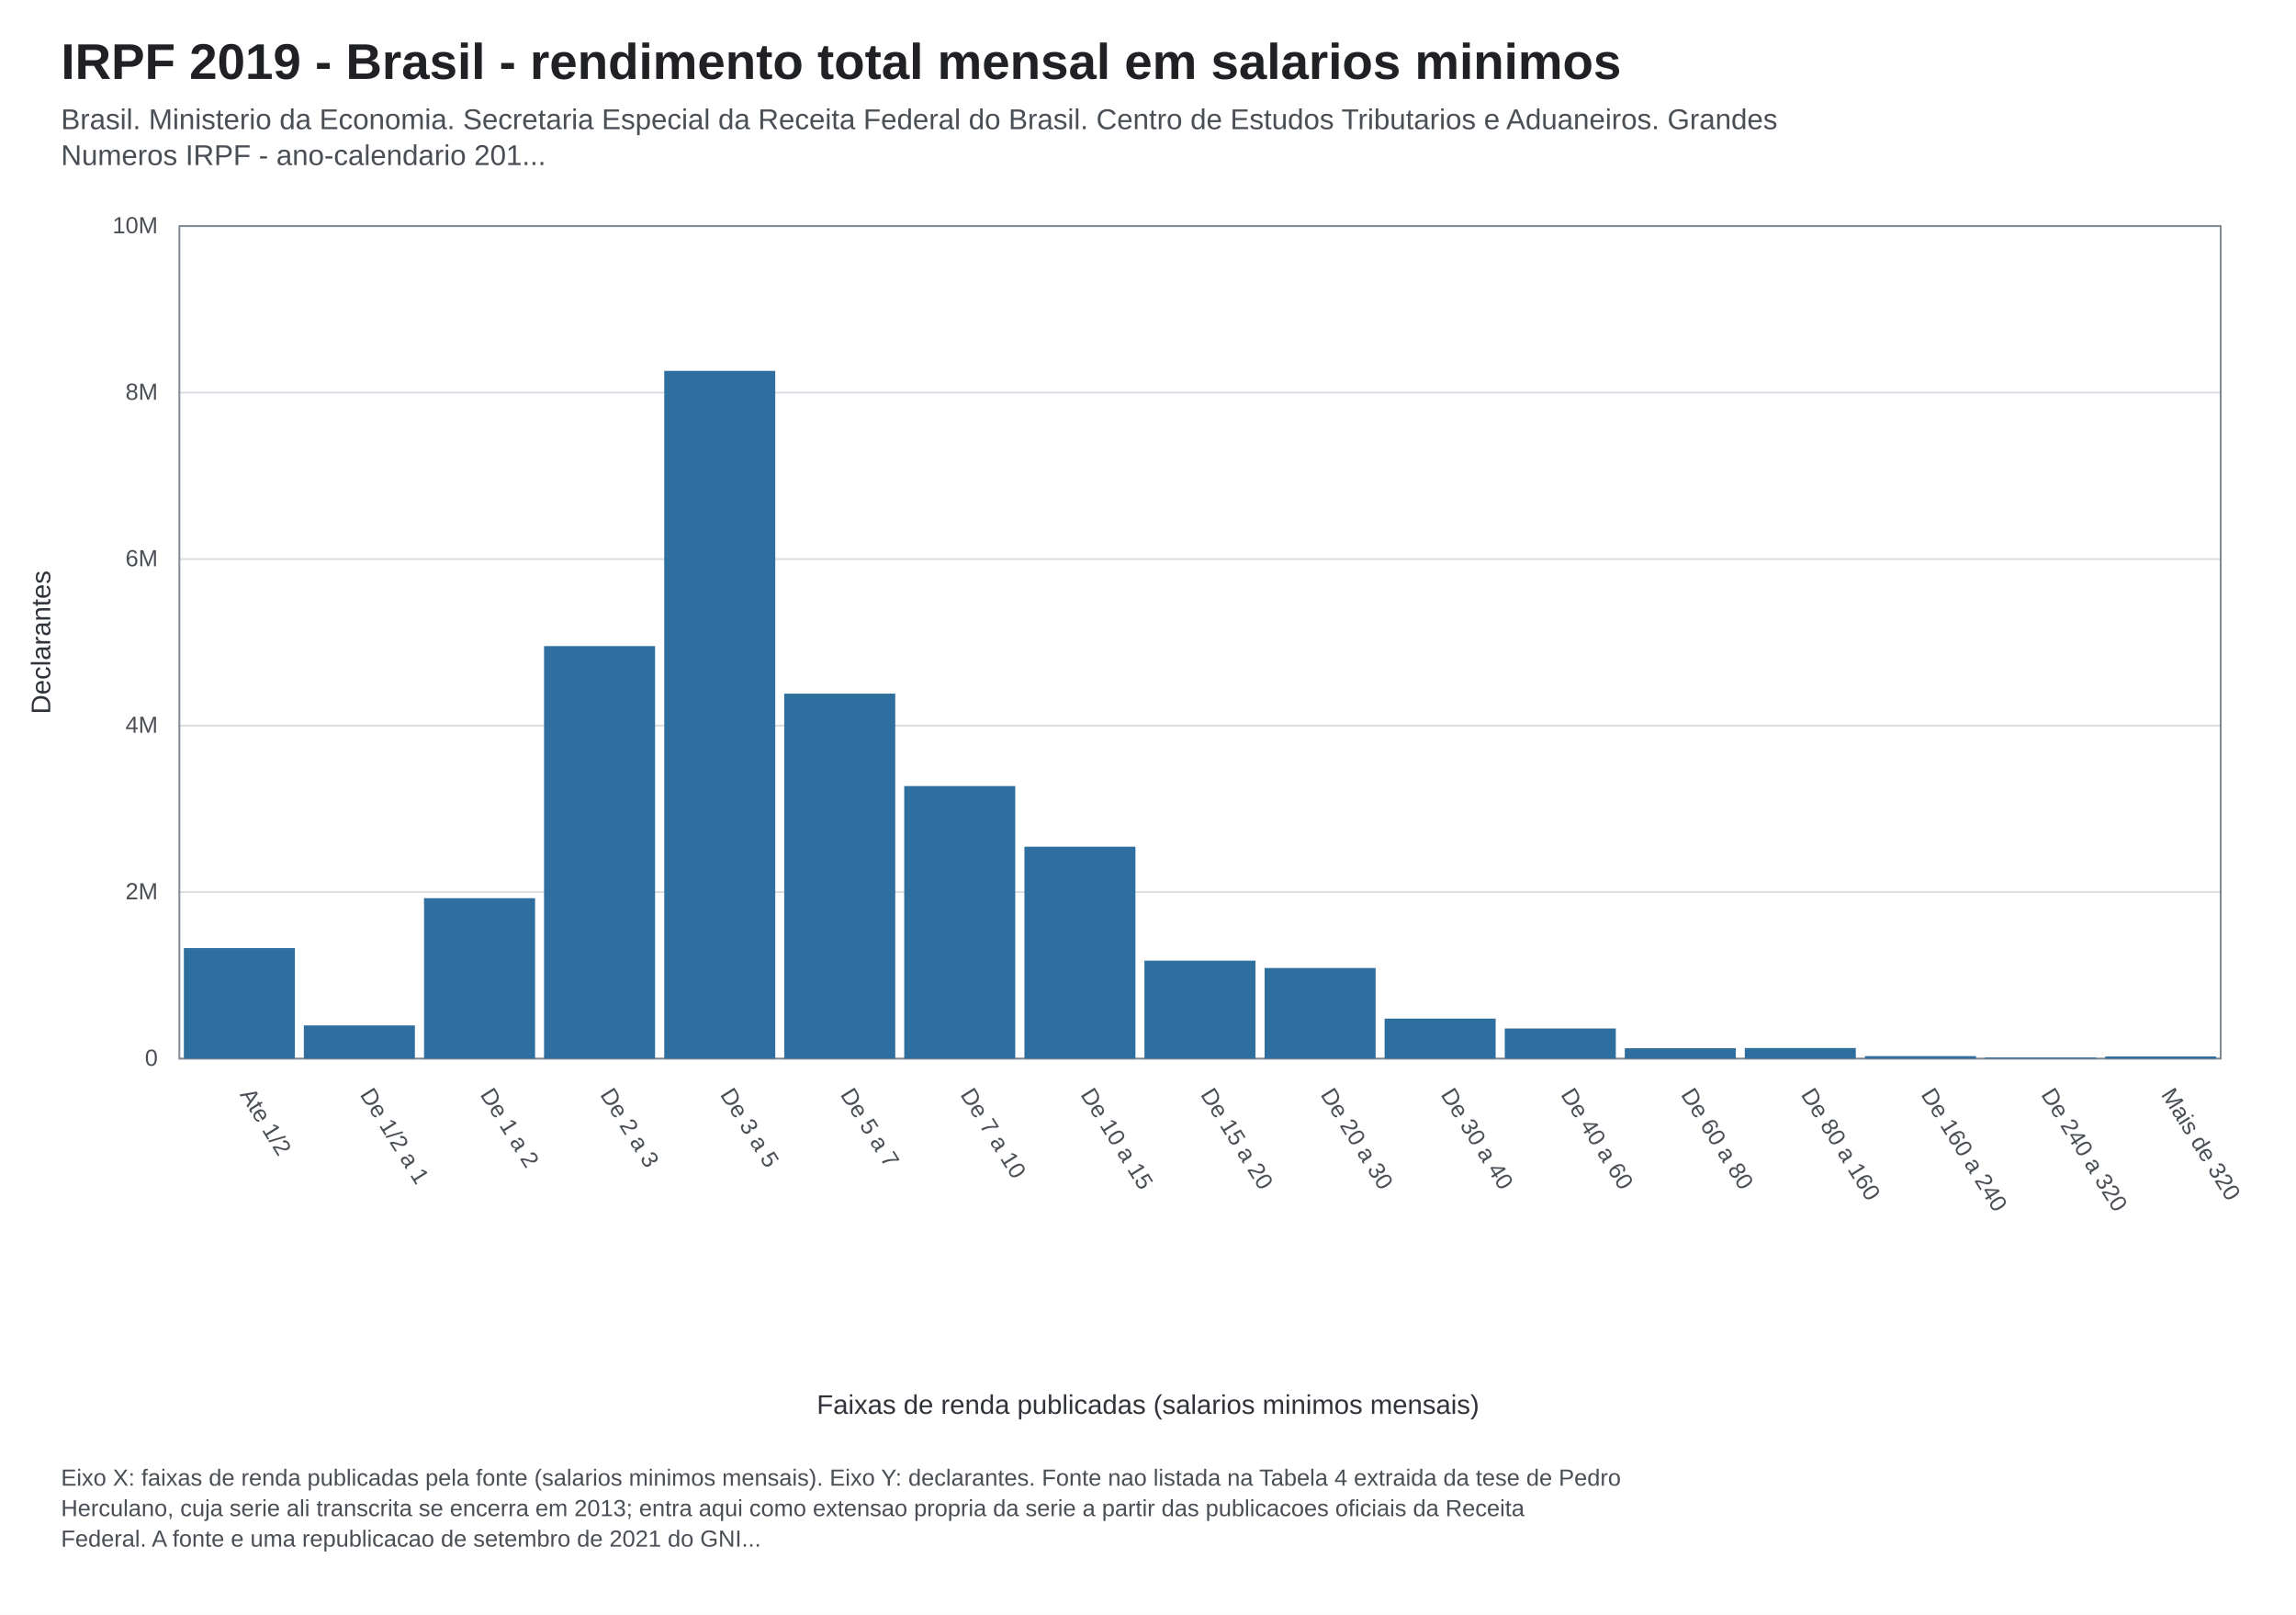
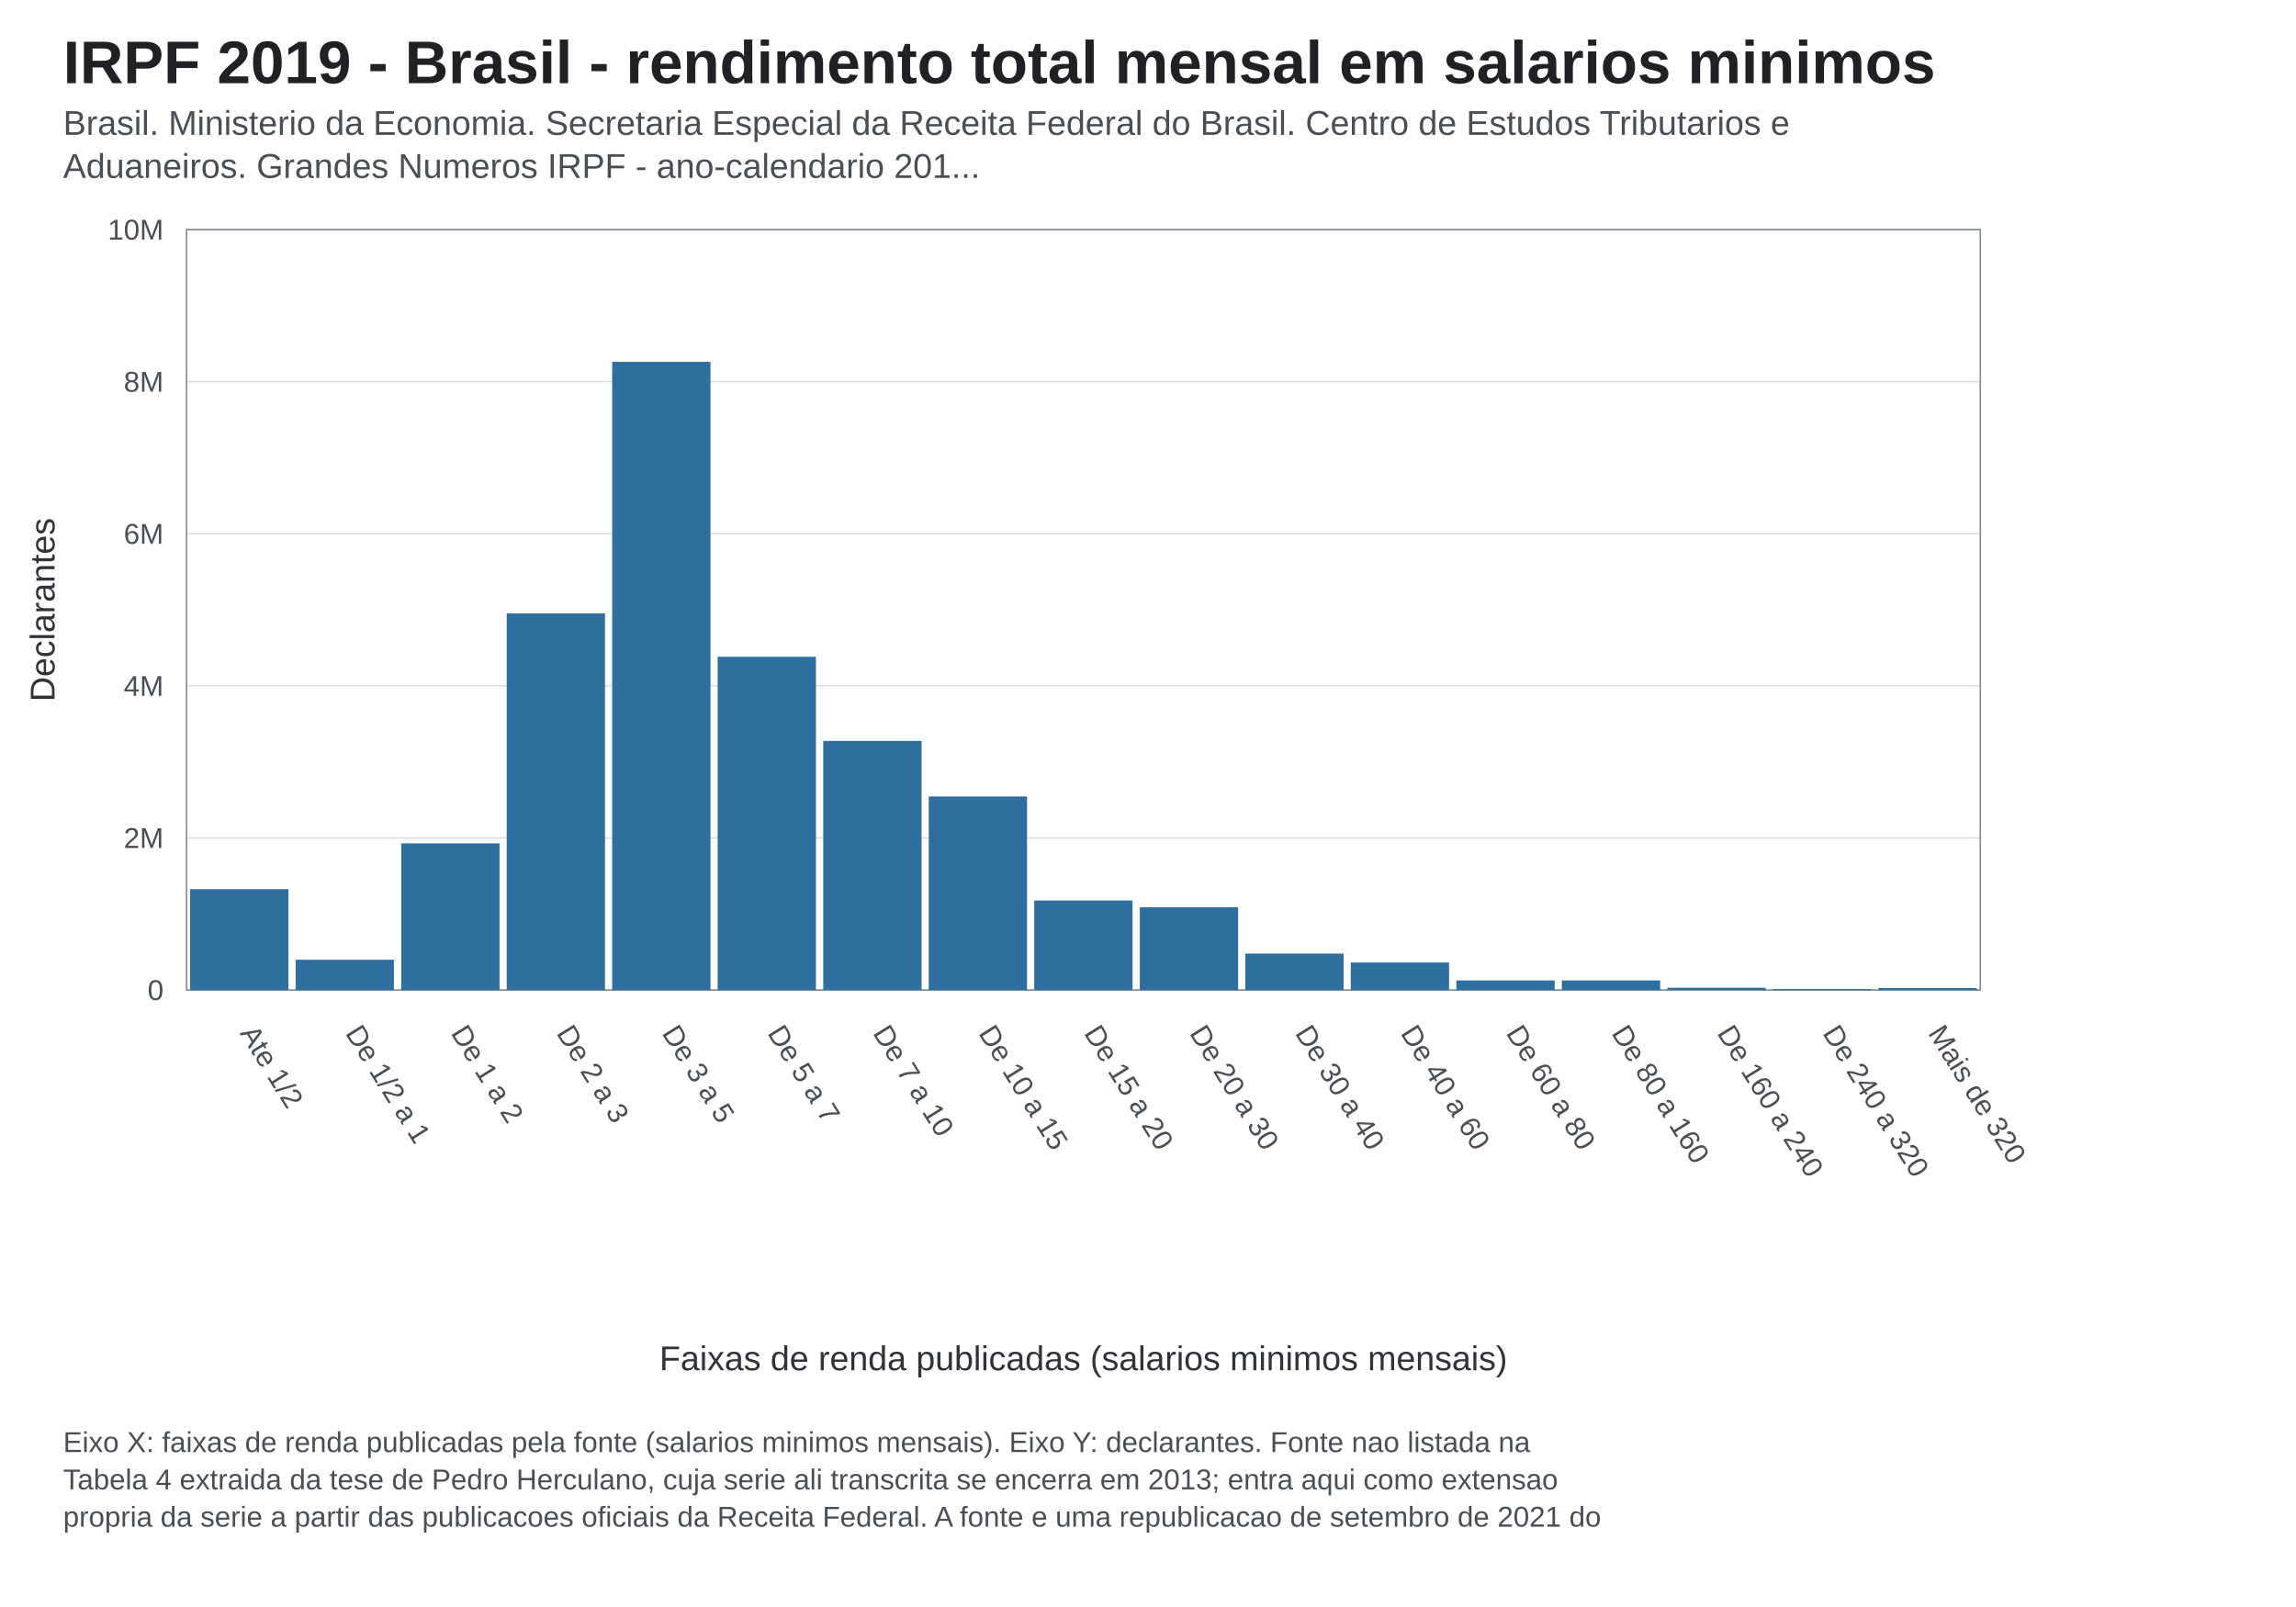
- <svg xmlns="http://www.w3.org/2000/svg" width="1280" height="900" viewBox="0 0 1280 900">
+ <svg xmlns="http://www.w3.org/2000/svg" width="1600" height="1120" viewBox="0 0 1600 1120">
  <style>
text{font-family:Arial,Helvetica,sans-serif;fill:#202124}
- .title{font-size:28px;font-weight:700}
- .subtitle{font-size:16px;fill:#4a4f55}
- .axis{font-size:15px;fill:#30343a}
- .tick{font-size:13px;fill:#4a4f55}
- .note{font-size:13px;fill:#4a4f55}
+ .title{font-size:42px;font-weight:700}
+ .subtitle{font-size:24px;fill:#4a4f55}
+ .axis{font-size:24px;fill:#30343a}
+ .tick{font-size:20px;fill:#4a4f55}
+ .note{font-size:20px;fill:#4a4f55}
.bar{fill:#2f6f9f}
.bar:hover{fill:#c85a28}
.grid{stroke:#d8dde3;stroke-width:1}
.frame{stroke:#7f8790;stroke-width:1;fill:none}
</style>
-   <rect x="0" y="0" width="1280" height="900" fill="#ffffff" />
-   <text x="34.0" y="44.0" class="title">IRPF 2019 - Brasil - rendimento total mensal em salarios minimos</text>
-   <text x="34.0" y="72.0" class="subtitle">Brasil. Ministerio da Economia. Secretaria Especial da Receita Federal do Brasil. Centro de Estudos Tributarios e Aduaneiros. Grandes</text>
-   <text x="34.0" y="92.0" class="subtitle">Numeros IRPF - ano-calendario 201...</text>
-   <line x1="100" y1="590.0" x2="1238" y2="590.0" class="grid" />
-   <text x="88.0" y="594.0" class="tick" text-anchor="end">0</text>
-   <line x1="100" y1="497.2" x2="1238" y2="497.2" class="grid" />
-   <text x="88.0" y="501.2" class="tick" text-anchor="end">2M</text>
-   <line x1="100" y1="404.4" x2="1238" y2="404.4" class="grid" />
-   <text x="88.0" y="408.4" class="tick" text-anchor="end">4M</text>
-   <line x1="100" y1="311.6" x2="1238" y2="311.6" class="grid" />
-   <text x="88.0" y="315.6" class="tick" text-anchor="end">6M</text>
-   <line x1="100" y1="218.8" x2="1238" y2="218.8" class="grid" />
-   <text x="88.0" y="222.8" class="tick" text-anchor="end">8M</text>
-   <line x1="100" y1="126.0" x2="1238" y2="126.0" class="grid" />
-   <text x="88.0" y="130.0" class="tick" text-anchor="end">10M</text>
-   <rect x="100" y="126" width="1138" height="464" class="frame" />
-   <rect class="bar" x="102.5" y="528.4" width="61.9" height="61.6" />
-   <text class="tick" transform="translate(133.5,610.0) rotate(58)" text-anchor="start">Ate 1/2</text>
-   <rect class="bar" x="169.4" y="571.5" width="61.9" height="18.5" />
-   <text class="tick" transform="translate(200.4,610.0) rotate(58)" text-anchor="start">De 1/2 a 1</text>
-   <rect class="bar" x="236.4" y="500.6" width="61.9" height="89.4" />
-   <text class="tick" transform="translate(267.4,610.0) rotate(58)" text-anchor="start">De 1 a 2</text>
-   <rect class="bar" x="303.3" y="360.1" width="61.9" height="229.9" />
-   <text class="tick" transform="translate(334.3,610.0) rotate(58)" text-anchor="start">De 2 a 3</text>
-   <rect class="bar" x="370.3" y="206.7" width="61.9" height="383.3" />
-   <text class="tick" transform="translate(401.2,610.0) rotate(58)" text-anchor="start">De 3 a 5</text>
-   <rect class="bar" x="437.2" y="386.6" width="61.9" height="203.4" />
-   <text class="tick" transform="translate(468.2,610.0) rotate(58)" text-anchor="start">De 5 a 7</text>
-   <rect class="bar" x="504.1" y="438.1" width="61.9" height="151.9" />
-   <text class="tick" transform="translate(535.1,610.0) rotate(58)" text-anchor="start">De 7 a 10</text>
-   <rect class="bar" x="571.1" y="471.9" width="61.9" height="118.1" />
-   <text class="tick" transform="translate(602.1,610.0) rotate(58)" text-anchor="start">De 10 a 15</text>
-   <rect class="bar" x="638.0" y="535.4" width="61.9" height="54.6" />
-   <text class="tick" transform="translate(669.0,610.0) rotate(58)" text-anchor="start">De 15 a 20</text>
-   <rect class="bar" x="705.0" y="539.5" width="61.9" height="50.5" />
-   <text class="tick" transform="translate(735.9,610.0) rotate(58)" text-anchor="start">De 20 a 30</text>
-   <rect class="bar" x="771.9" y="567.7" width="61.9" height="22.3" />
-   <text class="tick" transform="translate(802.9,610.0) rotate(58)" text-anchor="start">De 30 a 40</text>
-   <rect class="bar" x="838.9" y="573.2" width="61.9" height="16.8" />
-   <text class="tick" transform="translate(869.8,610.0) rotate(58)" text-anchor="start">De 40 a 60</text>
-   <rect class="bar" x="905.8" y="584.2" width="61.9" height="5.8" />
-   <text class="tick" transform="translate(936.8,610.0) rotate(58)" text-anchor="start">De 60 a 80</text>
-   <rect class="bar" x="972.7" y="584.1" width="61.9" height="5.9" />
-   <text class="tick" transform="translate(1003.7,610.0) rotate(58)" text-anchor="start">De 80 a 160</text>
-   <rect class="bar" x="1039.7" y="588.6" width="61.9" height="1.4" />
-   <text class="tick" transform="translate(1070.6,610.0) rotate(58)" text-anchor="start">De 160 a 240</text>
-   <rect class="bar" x="1106.6" y="589.4" width="61.9" height="0.6" />
-   <text class="tick" transform="translate(1137.6,610.0) rotate(58)" text-anchor="start">De 240 a 320</text>
-   <rect class="bar" x="1173.6" y="588.8" width="61.9" height="1.2" />
-   <text class="tick" transform="translate(1204.5,610.0) rotate(58)" text-anchor="start">Mais de 320</text>
-   <text x="640.0" y="788.0" class="axis" text-anchor="middle">Faixas de renda publicadas (salarios minimos mensais)</text>
-   <text class="axis" transform="translate(28,358.0) rotate(-90)" text-anchor="middle">Declarantes</text>
-   <text x="34.0" y="828.0" class="note">Eixo X: faixas de renda publicadas pela fonte (salarios minimos mensais). Eixo Y: declarantes. Fonte nao listada na Tabela 4 extraida da tese de Pedro</text>
-   <text x="34.0" y="845.0" class="note">Herculano, cuja serie ali transcrita se encerra em 2013; entra aqui como extensao propria da serie a partir das publicacoes oficiais da Receita</text>
-   <text x="34.0" y="862.0" class="note">Federal. A fonte e uma republicacao de setembro de 2021 do GNI...</text>
+   <rect x="0" y="0" width="1600" height="1120" fill="#ffffff" />
+   <text x="44.0" y="58.0" class="title">IRPF 2019 - Brasil - rendimento total mensal em salarios minimos</text>
+   <text x="44.0" y="94.0" class="subtitle">Brasil. Ministerio da Economia. Secretaria Especial da Receita Federal do Brasil. Centro de Estudos Tributarios e</text>
+   <text x="44.0" y="124.0" class="subtitle">Aduaneiros. Grandes Numeros IRPF - ano-calendario 201...</text>
+   <line x1="130" y1="690.0" x2="1380" y2="690.0" class="grid" />
+   <text x="114.0" y="697.0" class="tick" text-anchor="end">0</text>
+   <line x1="130" y1="584.0" x2="1380" y2="584.0" class="grid" />
+   <text x="114.0" y="591.0" class="tick" text-anchor="end">2M</text>
+   <line x1="130" y1="478.0" x2="1380" y2="478.0" class="grid" />
+   <text x="114.0" y="485.0" class="tick" text-anchor="end">4M</text>
+   <line x1="130" y1="372.0" x2="1380" y2="372.0" class="grid" />
+   <text x="114.0" y="379.0" class="tick" text-anchor="end">6M</text>
+   <line x1="130" y1="266.0" x2="1380" y2="266.0" class="grid" />
+   <text x="114.0" y="273.0" class="tick" text-anchor="end">8M</text>
+   <line x1="130" y1="160.0" x2="1380" y2="160.0" class="grid" />
+   <text x="114.0" y="167.0" class="tick" text-anchor="end">10M</text>
+   <rect x="130" y="160" width="1250" height="530" class="frame" />
+   <rect class="bar" x="132.5" y="619.7" width="68.5" height="70.3" />
+   <text class="tick" transform="translate(166.8,720.0) rotate(58)" text-anchor="start">Ate 1/2</text>
+   <rect class="bar" x="206.0" y="668.9" width="68.5" height="21.1" />
+   <text class="tick" transform="translate(240.3,720.0) rotate(58)" text-anchor="start">De 1/2 a 1</text>
+   <rect class="bar" x="279.6" y="587.8" width="68.5" height="102.2" />
+   <text class="tick" transform="translate(313.8,720.0) rotate(58)" text-anchor="start">De 1 a 2</text>
+   <rect class="bar" x="353.1" y="427.5" width="68.5" height="262.5" />
+   <text class="tick" transform="translate(387.4,720.0) rotate(58)" text-anchor="start">De 2 a 3</text>
+   <rect class="bar" x="426.6" y="252.2" width="68.5" height="437.8" />
+   <text class="tick" transform="translate(460.9,720.0) rotate(58)" text-anchor="start">De 3 a 5</text>
+   <rect class="bar" x="500.1" y="457.7" width="68.5" height="232.3" />
+   <text class="tick" transform="translate(534.4,720.0) rotate(58)" text-anchor="start">De 5 a 7</text>
+   <rect class="bar" x="573.7" y="516.4" width="68.5" height="173.6" />
+   <text class="tick" transform="translate(607.9,720.0) rotate(58)" text-anchor="start">De 7 a 10</text>
+   <rect class="bar" x="647.2" y="555.1" width="68.5" height="134.9" />
+   <text class="tick" transform="translate(681.5,720.0) rotate(58)" text-anchor="start">De 10 a 15</text>
+   <rect class="bar" x="720.7" y="627.6" width="68.5" height="62.4" />
+   <text class="tick" transform="translate(755.0,720.0) rotate(58)" text-anchor="start">De 15 a 20</text>
+   <rect class="bar" x="794.3" y="632.3" width="68.5" height="57.7" />
+   <text class="tick" transform="translate(828.5,720.0) rotate(58)" text-anchor="start">De 20 a 30</text>
+   <rect class="bar" x="867.8" y="664.6" width="68.5" height="25.4" />
+   <text class="tick" transform="translate(902.1,720.0) rotate(58)" text-anchor="start">De 30 a 40</text>
+   <rect class="bar" x="941.3" y="670.8" width="68.5" height="19.2" />
+   <text class="tick" transform="translate(975.6,720.0) rotate(58)" text-anchor="start">De 40 a 60</text>
+   <rect class="bar" x="1014.9" y="683.3" width="68.5" height="6.7" />
+   <text class="tick" transform="translate(1049.1,720.0) rotate(58)" text-anchor="start">De 60 a 80</text>
+   <rect class="bar" x="1088.4" y="683.3" width="68.5" height="6.7" />
+   <text class="tick" transform="translate(1122.6,720.0) rotate(58)" text-anchor="start">De 80 a 160</text>
+   <rect class="bar" x="1161.9" y="688.4" width="68.5" height="1.6" />
+   <text class="tick" transform="translate(1196.2,720.0) rotate(58)" text-anchor="start">De 160 a 240</text>
+   <rect class="bar" x="1235.4" y="689.3" width="68.5" height="0.7" />
+   <text class="tick" transform="translate(1269.7,720.0) rotate(58)" text-anchor="start">De 240 a 320</text>
+   <rect class="bar" x="1309.0" y="688.6" width="68.5" height="1.4" />
+   <text class="tick" transform="translate(1343.2,720.0) rotate(58)" text-anchor="start">Mais de 320</text>
+   <text x="755.0" y="955.0" class="axis" text-anchor="middle">Faixas de renda publicadas (salarios minimos mensais)</text>
+   <text class="axis" transform="translate(38,425.0) rotate(-90)" text-anchor="middle">Declarantes</text>
+   <text x="44.0" y="1012.0" class="note">Eixo X: faixas de renda publicadas pela fonte (salarios minimos mensais). Eixo Y: declarantes. Fonte nao listada na</text>
+   <text x="44.0" y="1038.0" class="note">Tabela 4 extraida da tese de Pedro Herculano, cuja serie ali transcrita se encerra em 2013; entra aqui como extensao</text>
+   <text x="44.0" y="1064.0" class="note">propria da serie a partir das publicacoes oficiais da Receita Federal. A fonte e uma republicacao de setembro de 2021 do</text>
</svg>
